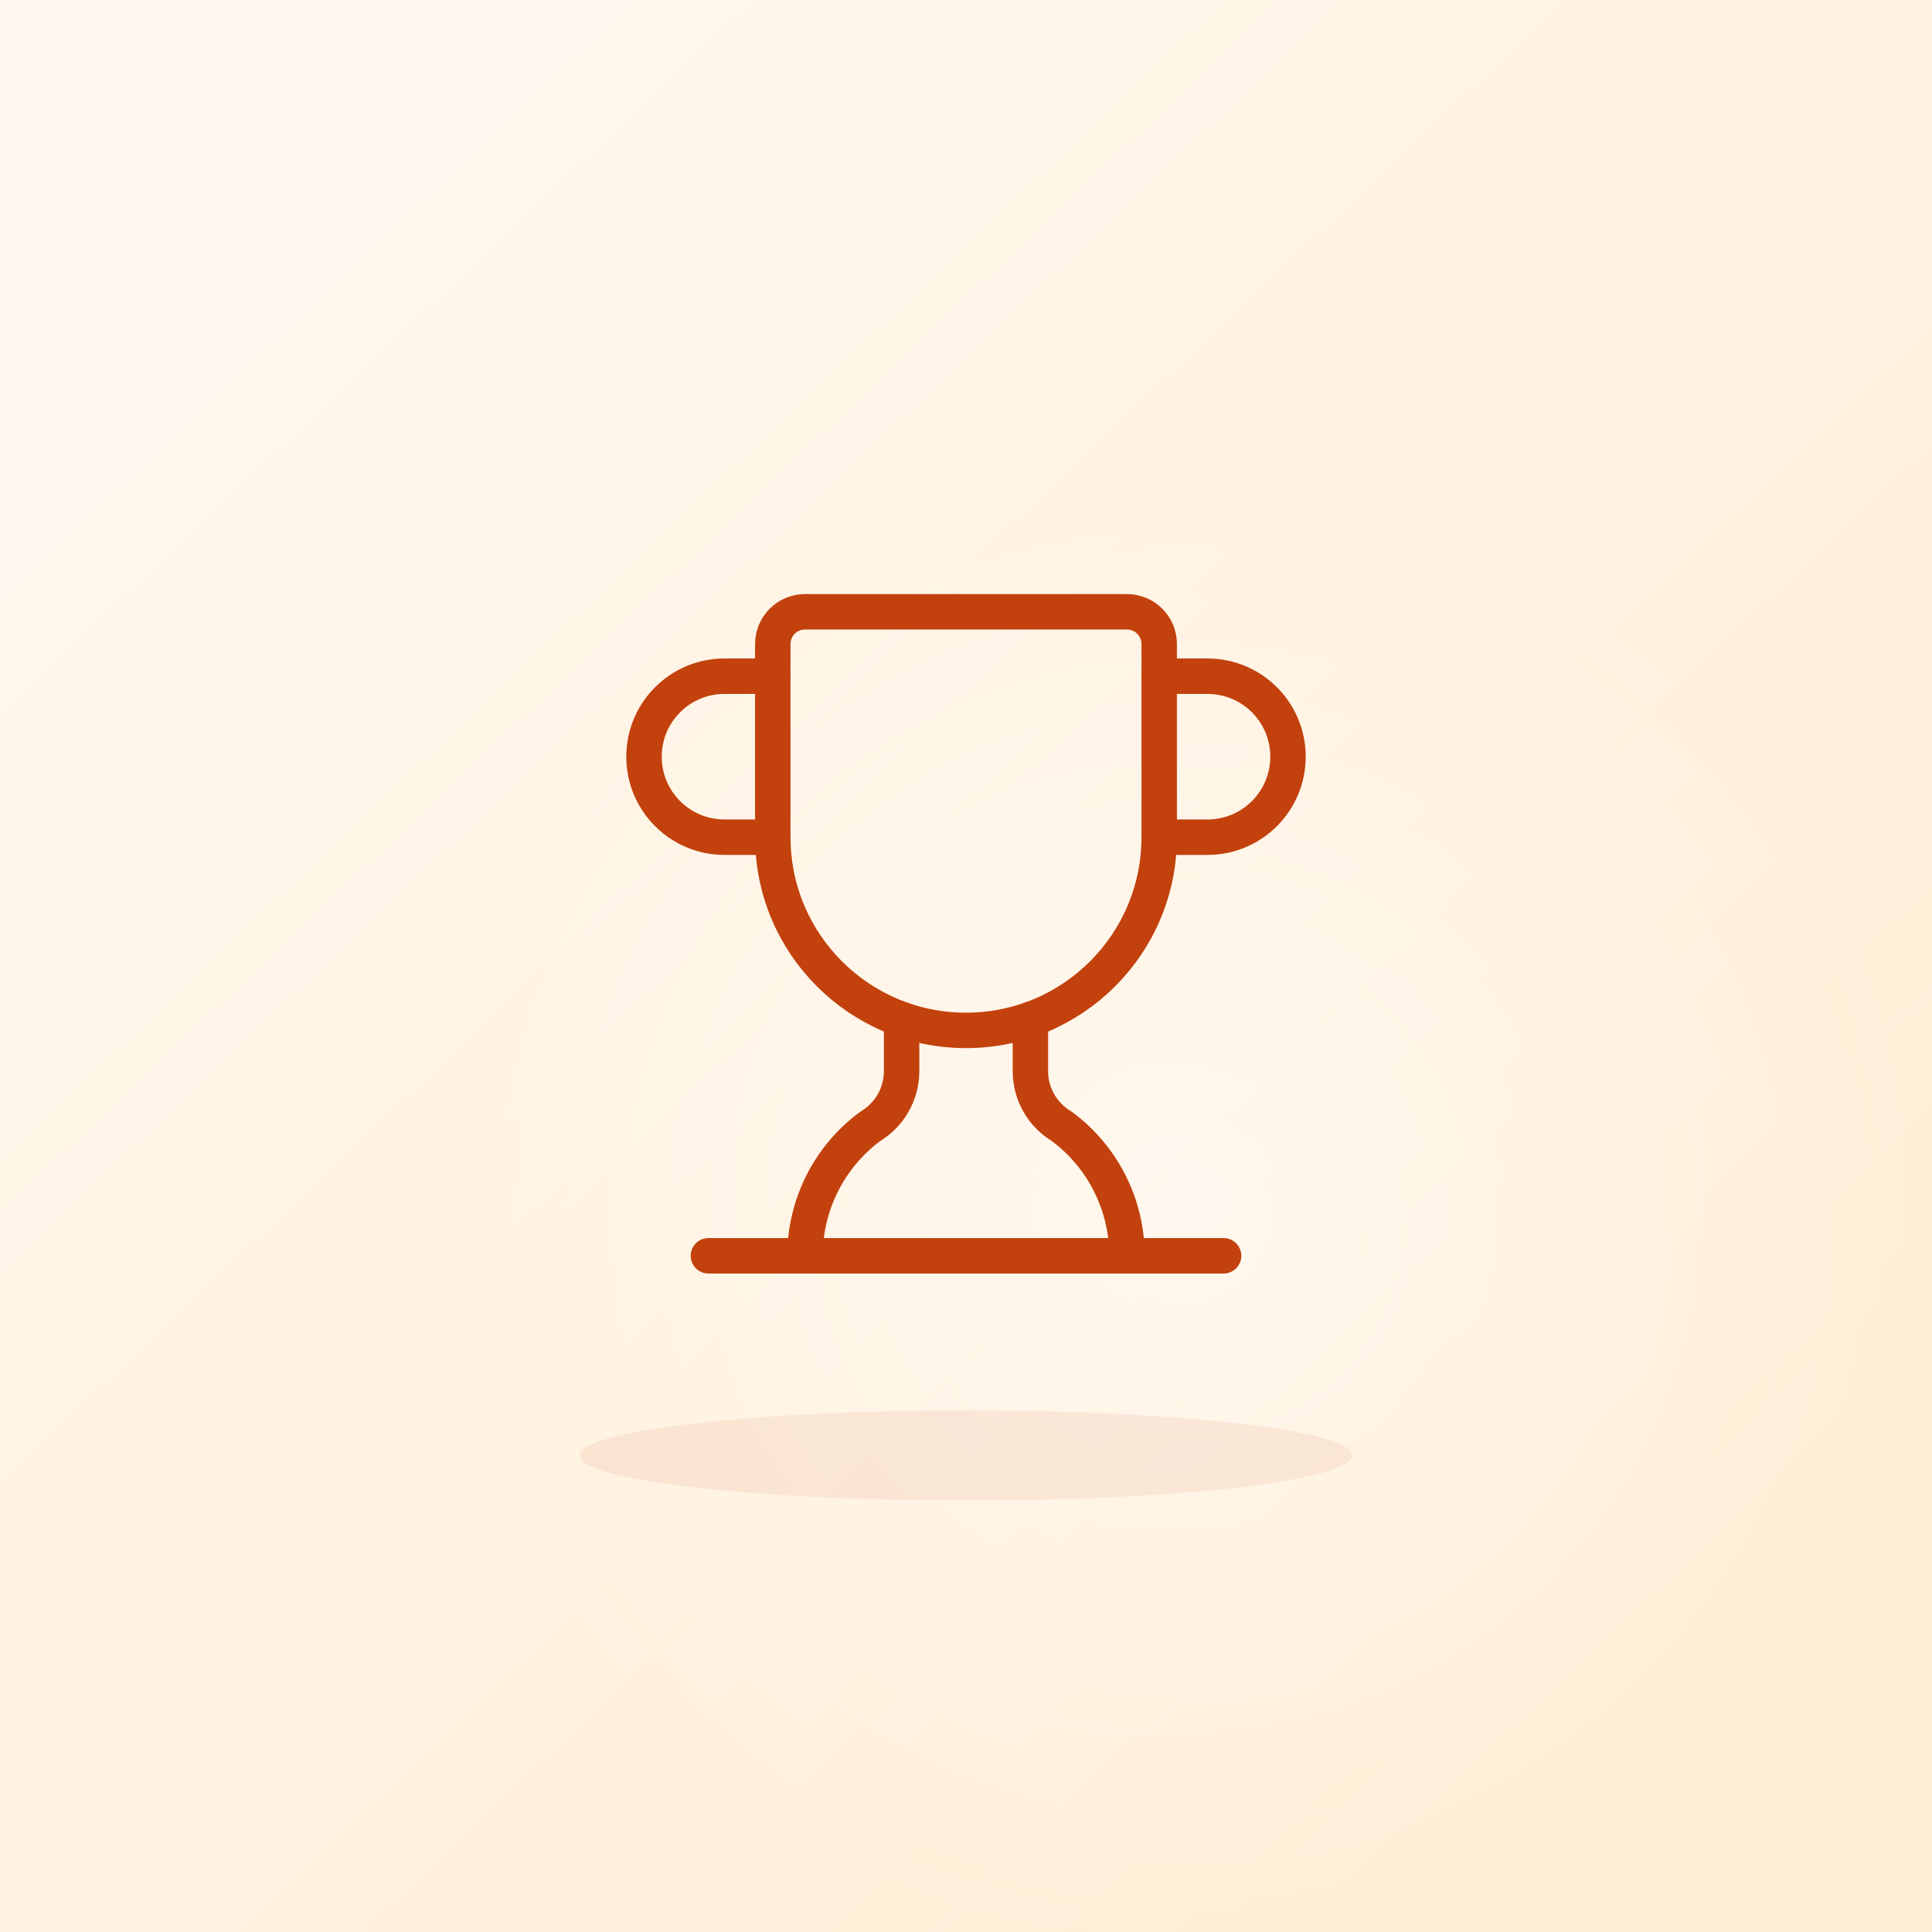
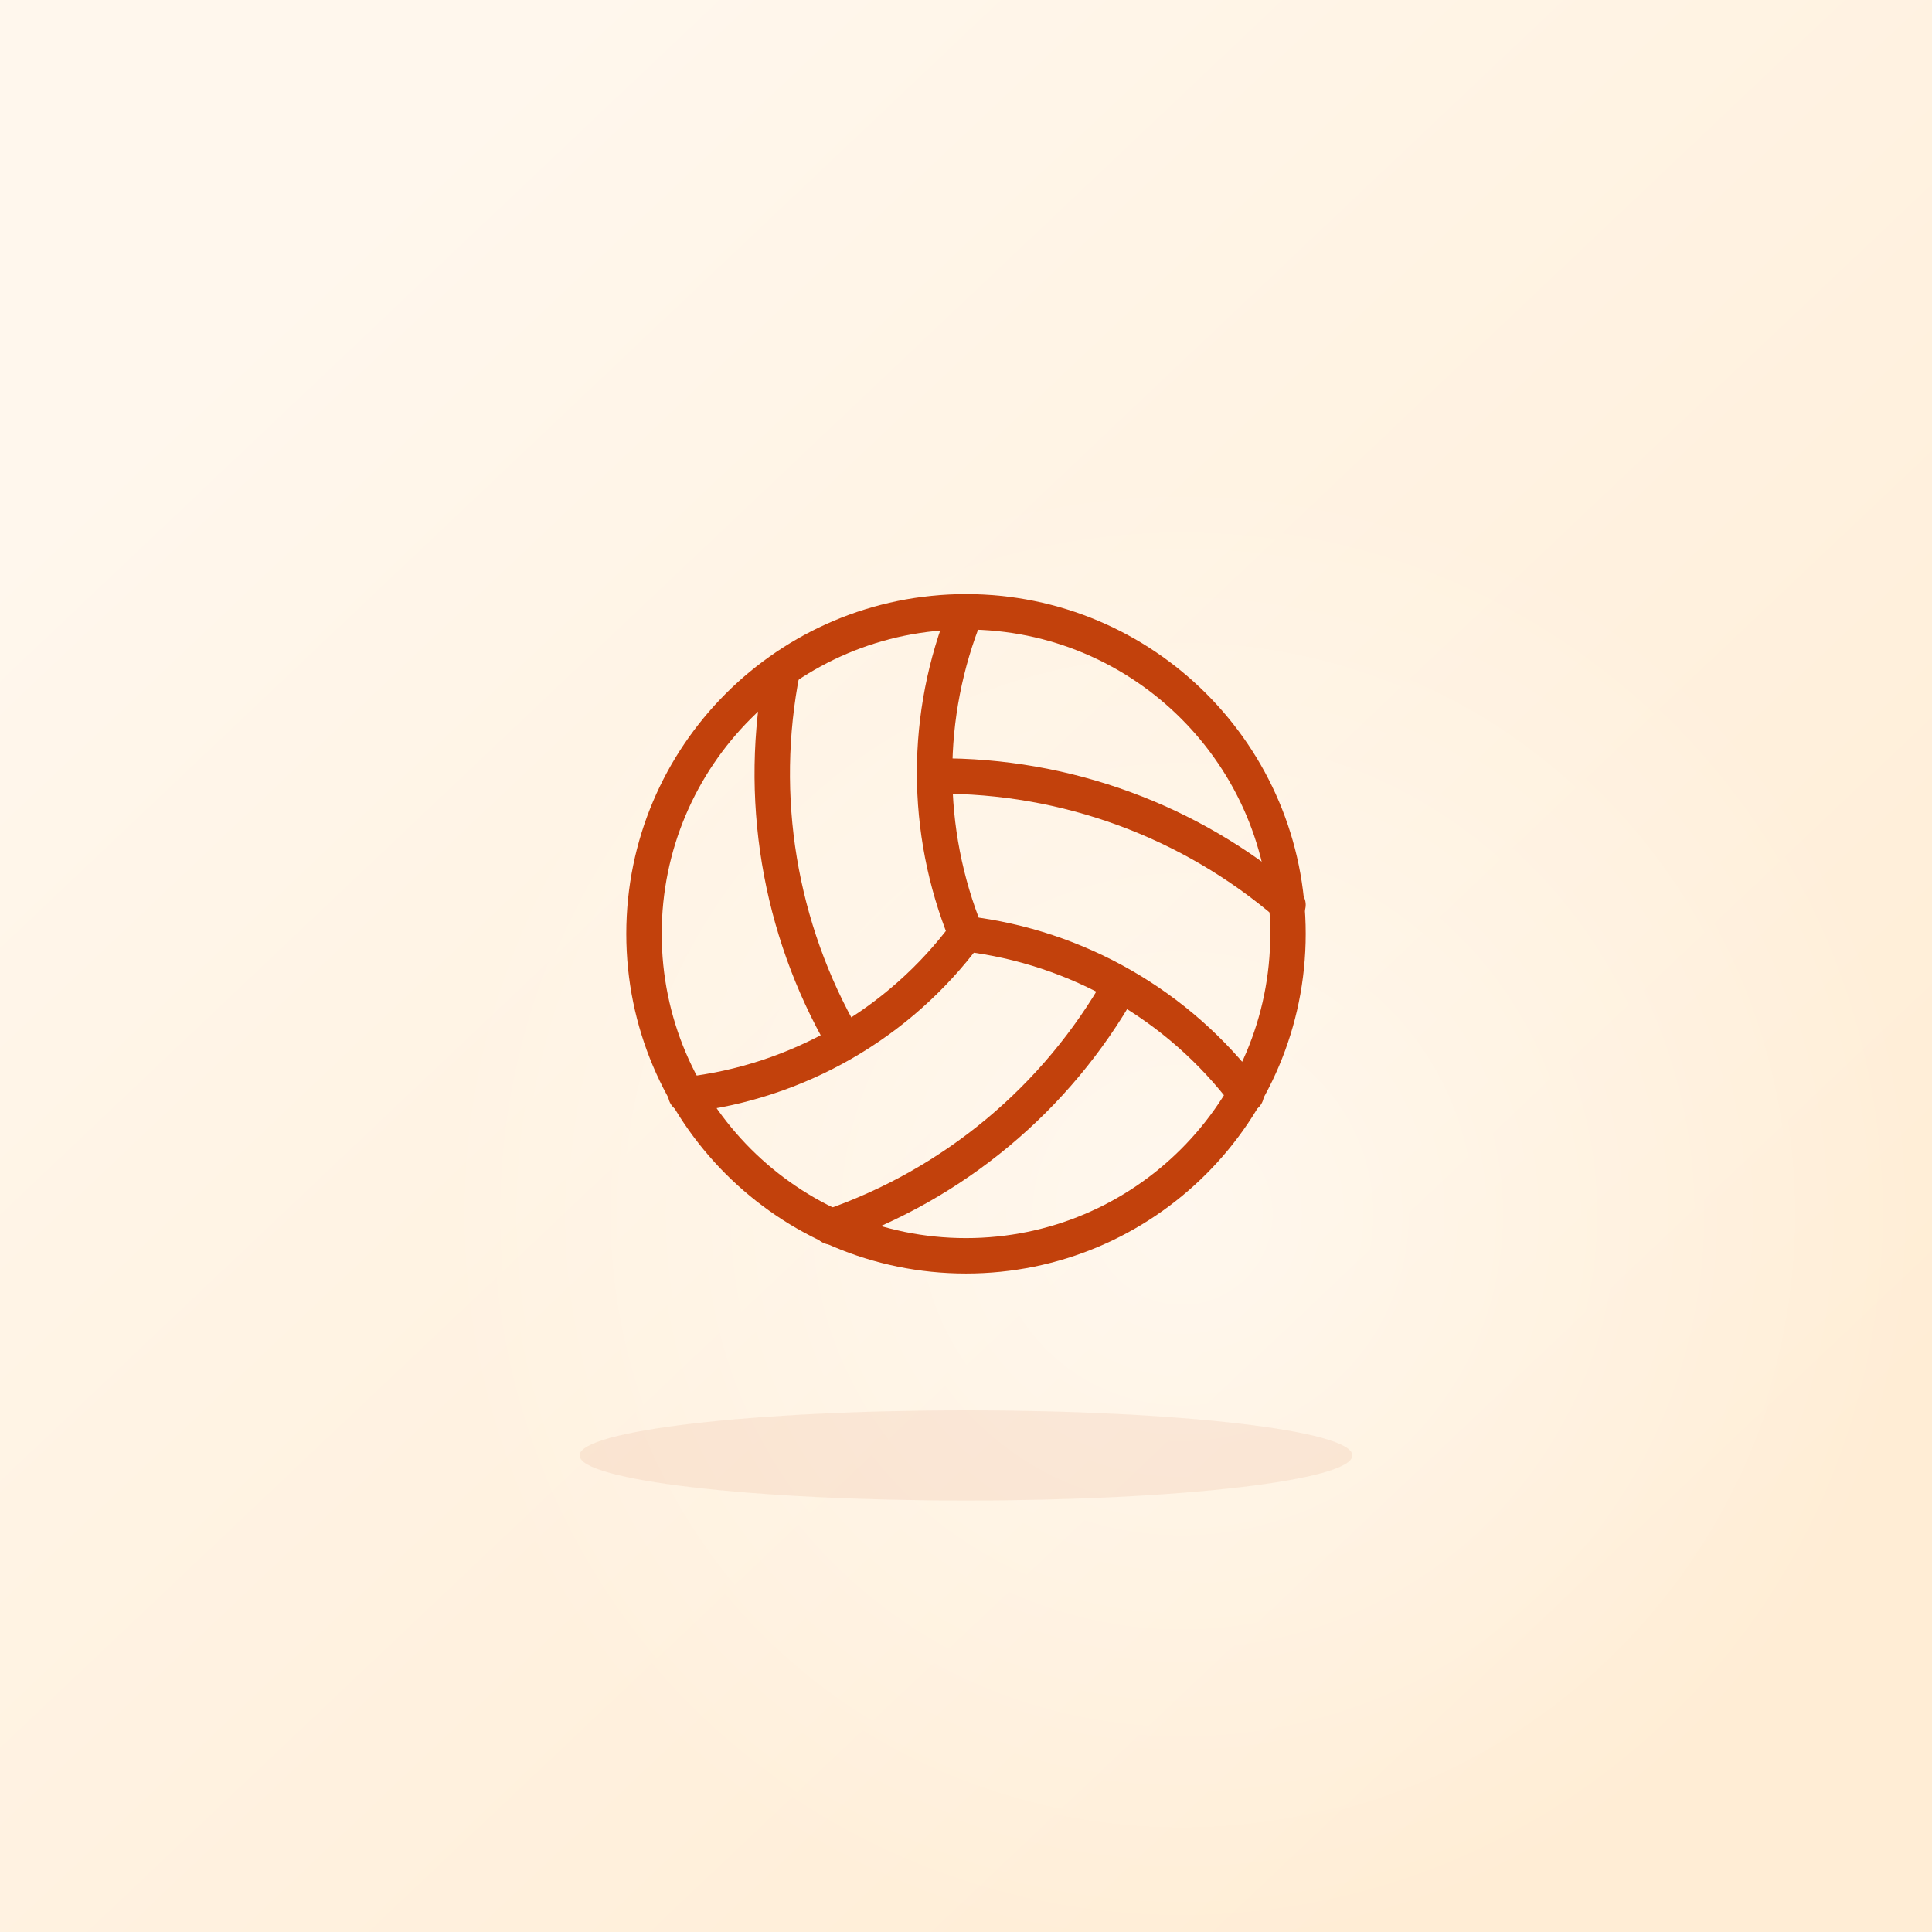
<svg xmlns="http://www.w3.org/2000/svg" width="600" height="600" viewBox="0 0 600 600">
  <defs>
    <linearGradient id="g" gradientTransform="rotate(47 .5 .5)">
      <stop offset="0" stop-color="#fff7ed" />
      <stop offset="1" stop-color="#ffedd5" />
    </linearGradient>
    <radialGradient id="glow">
      <stop offset="0" stop-color="#fff" stop-opacity=".9" />
      <stop offset="1" stop-color="#fff" stop-opacity="0" />
    </radialGradient>
  </defs>
  <rect width="600" height="600" fill="url(#g)" />
  <circle cx="367" cy="377" r="230" fill="url(#glow)" opacity=".55" />
  <ellipse cx="300" cy="452" rx="120" ry="14" fill="#c2410c" opacity=".08" />
  <g transform="translate(180 170) scale(10)" fill="none" stroke="#c2410c" stroke-width="1.1" stroke-linecap="round" stroke-linejoin="round">
-     <path d="M10 14.66v1.626a2 2 0 0 1-.976 1.696A5 5 0 0 0 7 21.978" />
-     <path d="M14 14.66v1.626a2 2 0 0 0 .976 1.696A5 5 0 0 1 17 21.978" />
-     <path d="M18 9h1.5a1 1 0 0 0 0-5H18" />
-     <path d="M4 22h16" />
-     <path d="M6 9a6 6 0 0 0 12 0V3a1 1 0 0 0-1-1H7a1 1 0 0 0-1 1z" />
-     <path d="M6 9H4.5a1 1 0 0 1 0-5H6" />
+     <path d="M11.1 7.1a16.55 16.55 0 0 1 10.9 4" />
+     <path d="M12 12a12.6 12.6 0 0 1-8.7 5" />
+     <path d="M16.8 13.6a16.55 16.55 0 0 1-9 7.5" />
+     <path d="M20.7 17a12.8 12.8 0 0 0-8.7-5 13.3 13.3 0 0 1 0-10" />
+     <path d="M6.3 3.8a16.55 16.55 0 0 0 1.9 11.5" />
+     <circle cx="12" cy="12" r="10" />
  </g>
</svg>
